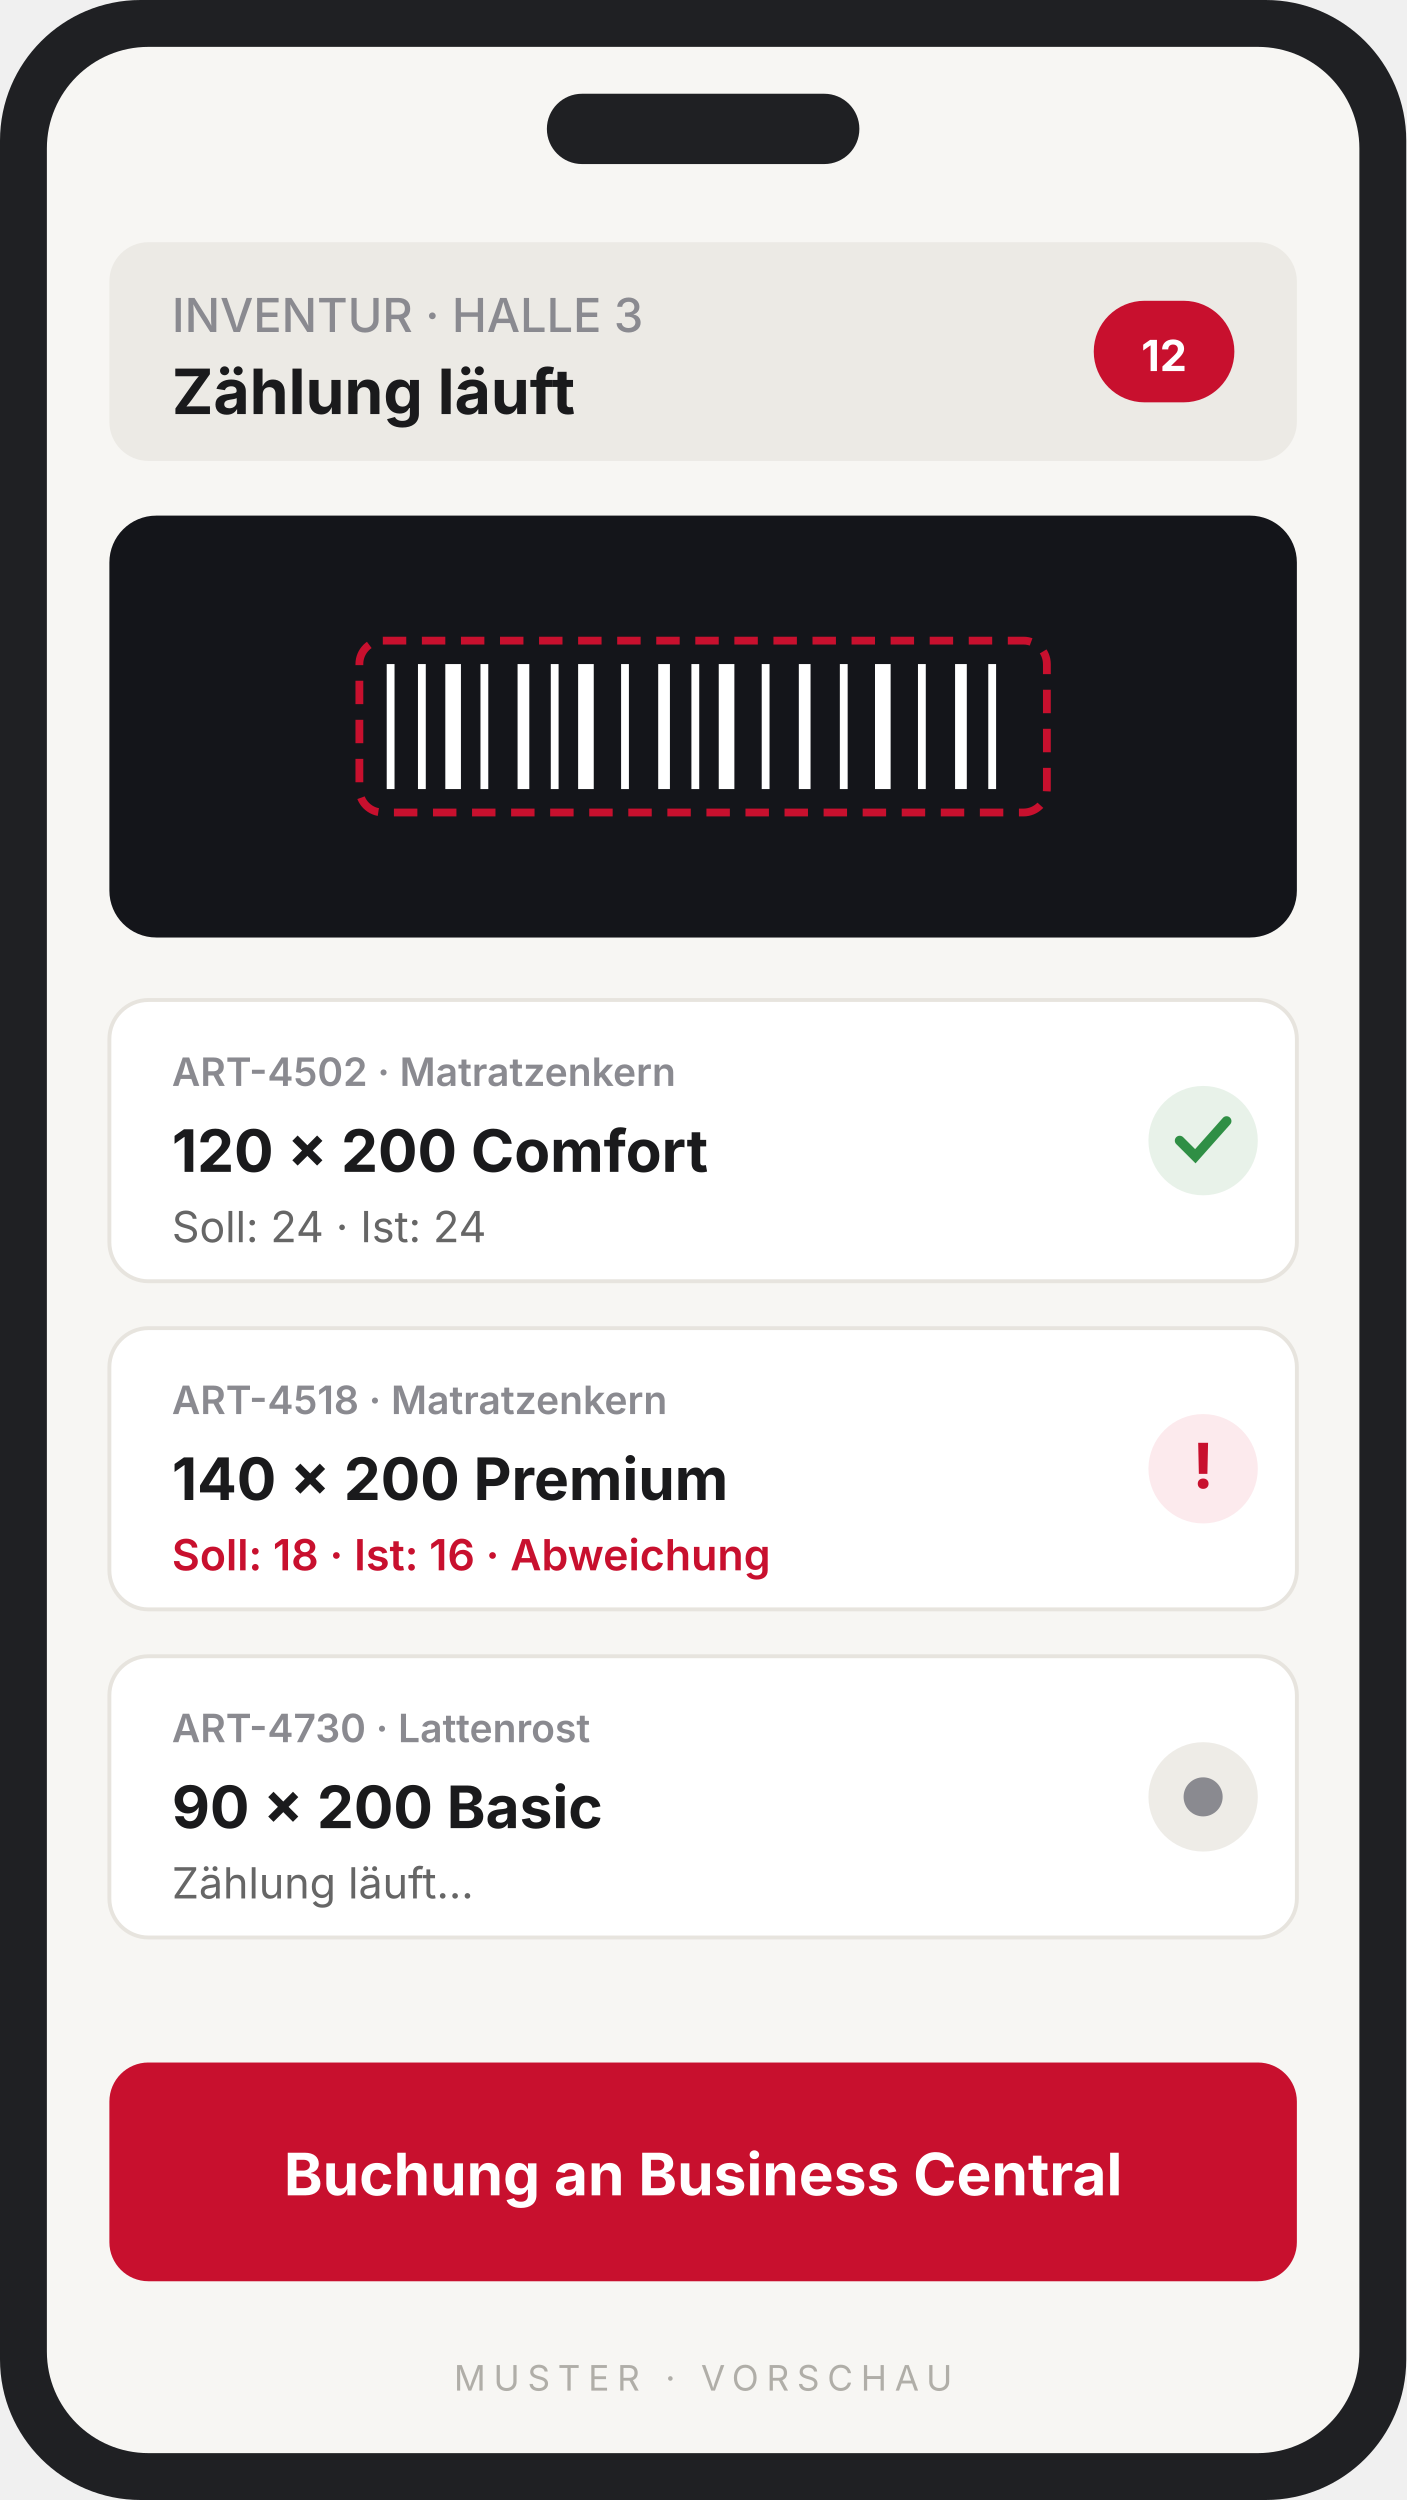
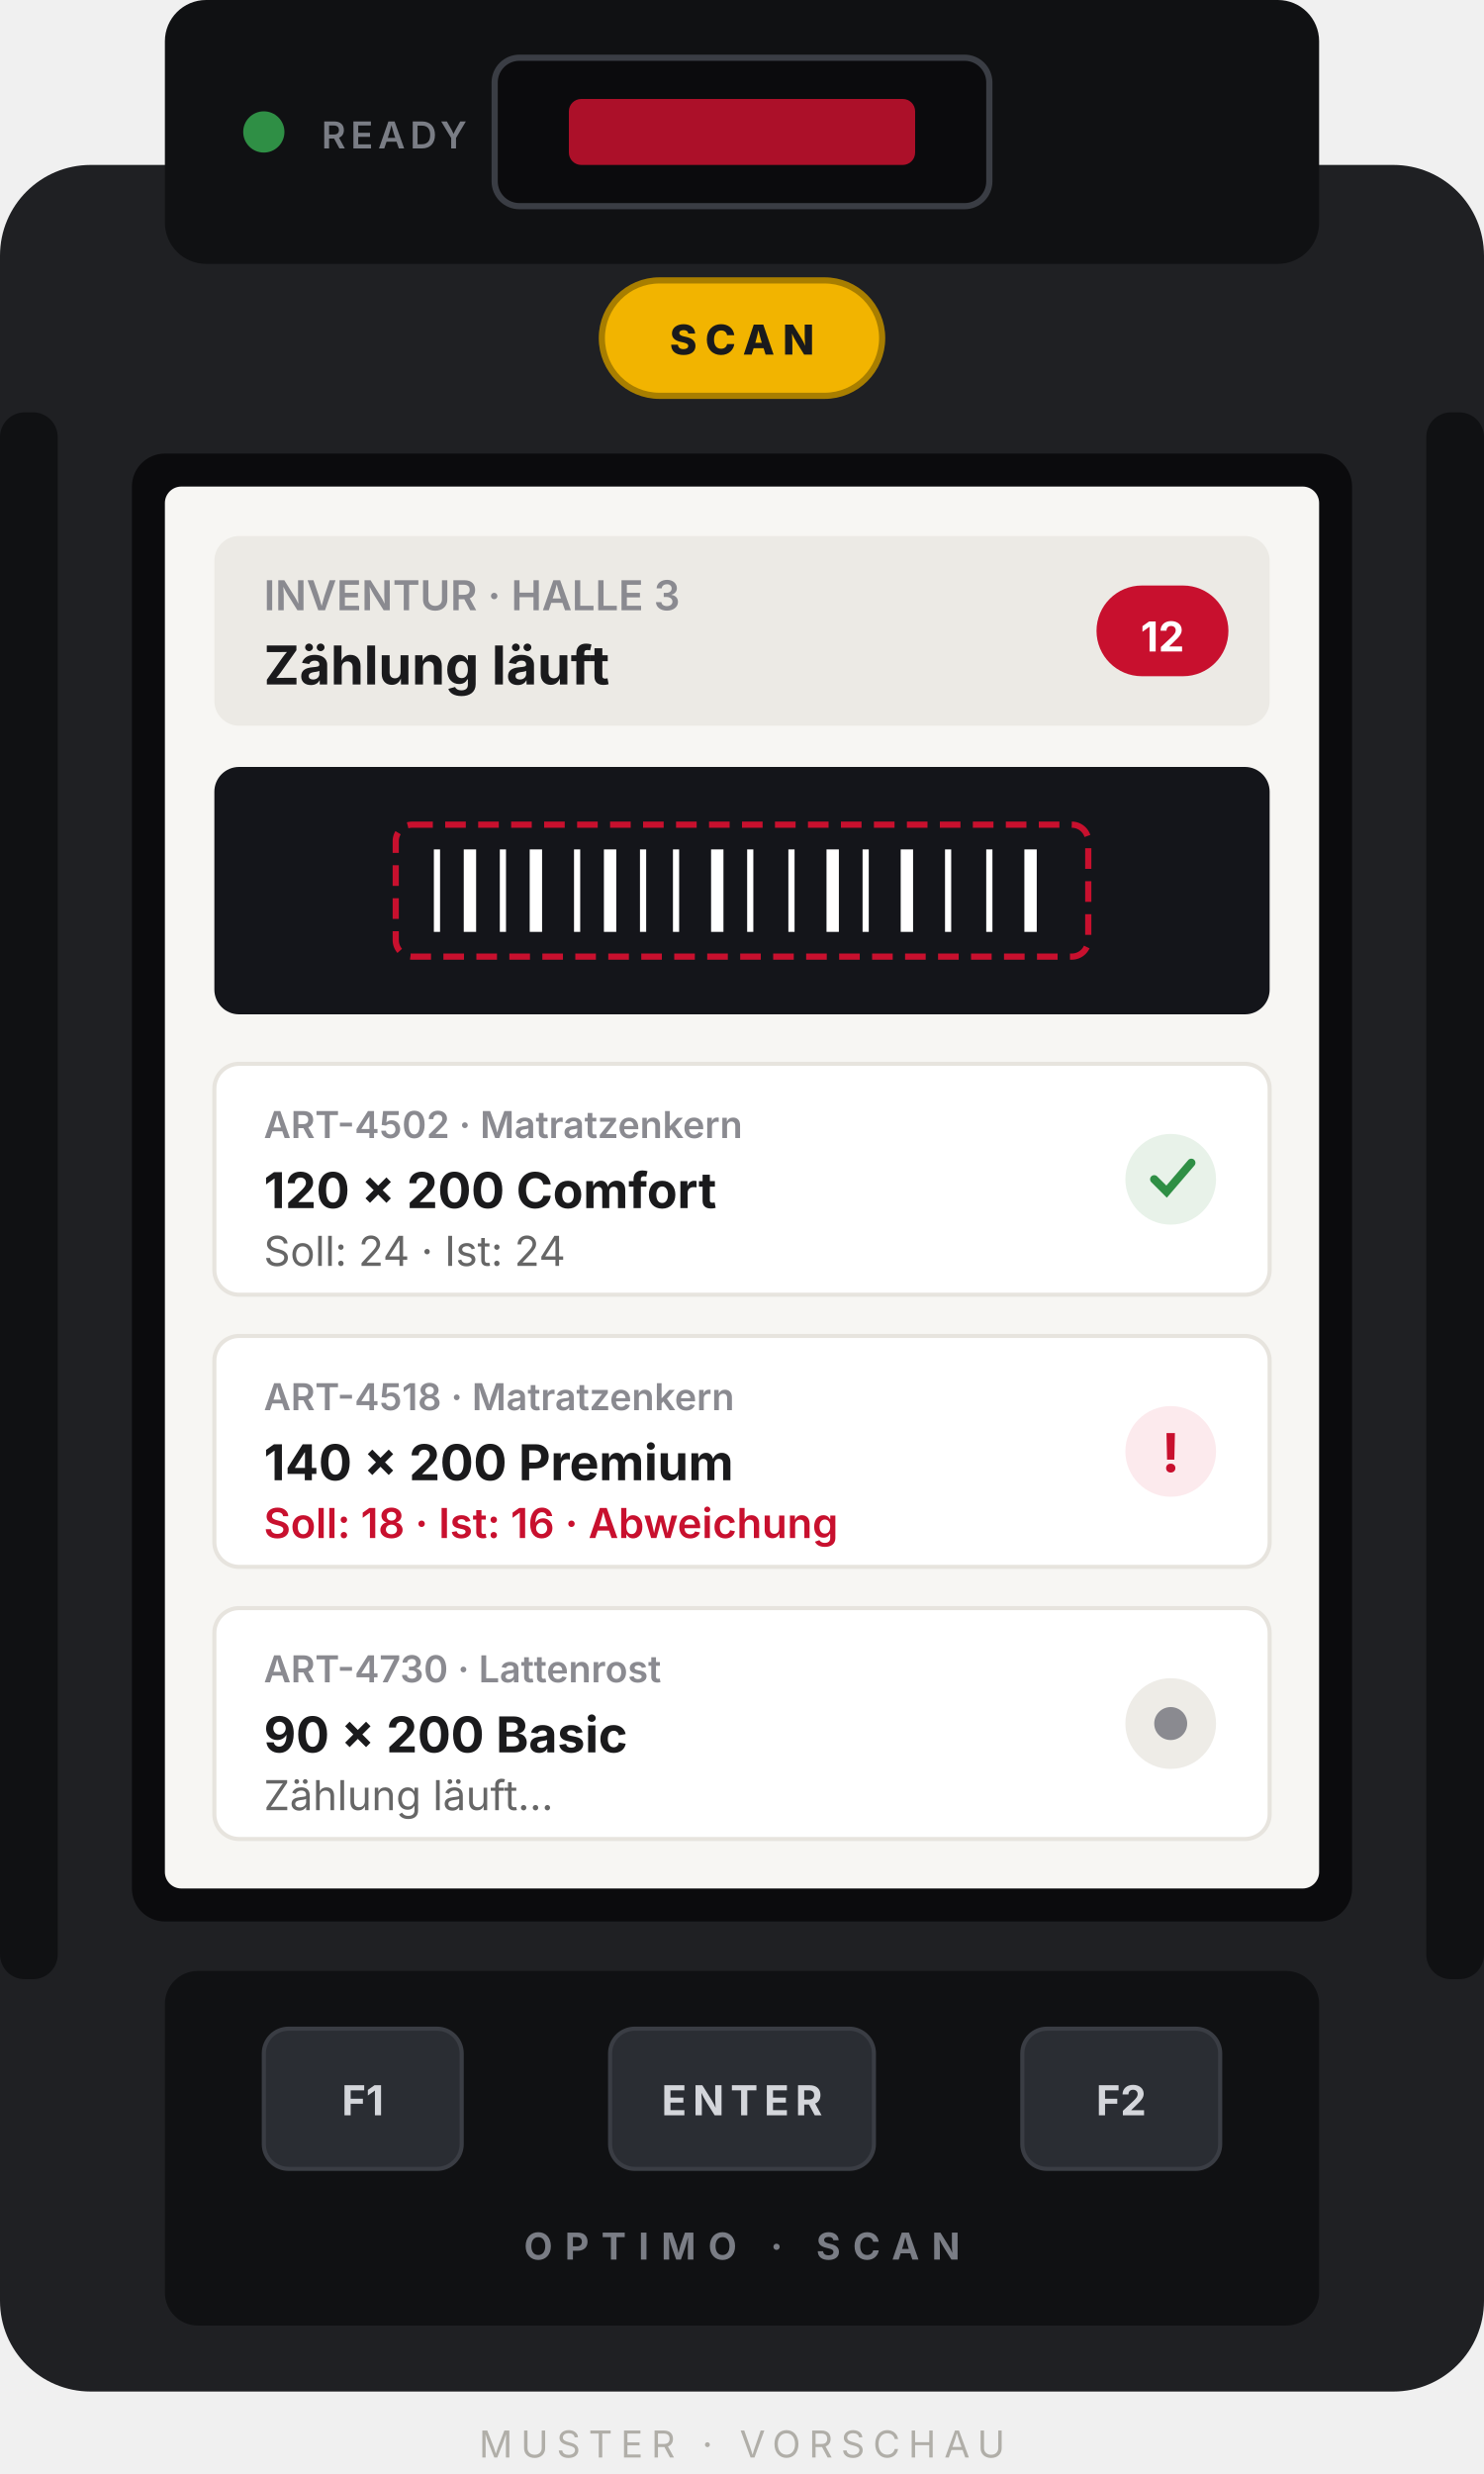
- <svg xmlns="http://www.w3.org/2000/svg" viewBox="0 0 360 640" role="img" aria-label="Muster-Screenshot: Inventur-Ansicht der Scanner-App">
-   <rect x="0" y="0" width="360" height="640" rx="36" fill="#1F2023" />
-   <rect x="12" y="12" width="336" height="616" rx="26" fill="#F7F6F3" />
-   <rect x="140" y="24" width="80" height="18" rx="9" fill="#1F2023" />
-   <rect x="28" y="62" width="304" height="56" rx="10" fill="#ECEAE5" />
-   <text x="44" y="85" font-family="Inter, Arial, sans-serif" font-size="12" fill="#8A8A90" font-weight="500">INVENTUR · HALLE 3</text>
-   <text x="44" y="106" font-family="Inter, Arial, sans-serif" font-size="16" fill="#1A1A1C" font-weight="700">Zählung läuft</text>
-   <rect x="280" y="77" width="36" height="26" rx="13" fill="#C8102E" />
-   <text x="298" y="95" font-family="Inter, Arial, sans-serif" font-size="11" fill="#fff" font-weight="700" text-anchor="middle">12</text>
-   <rect x="28" y="132" width="304" height="108" rx="12" fill="#14151A" />
-   <rect x="92" y="164" width="176" height="44" rx="6" fill="none" stroke="#C8102E" stroke-width="2" stroke-dasharray="6 4" />
-   <g stroke="#fff" stroke-width="2">
-     <line x1="100" y1="170" x2="100" y2="202" />
-     <line x1="108" y1="170" x2="108" y2="202" />
-     <line x1="116" y1="170" x2="116" y2="202" stroke-width="4" />
-     <line x1="124" y1="170" x2="124" y2="202" />
-     <line x1="134" y1="170" x2="134" y2="202" stroke-width="3" />
-     <line x1="142" y1="170" x2="142" y2="202" />
-     <line x1="150" y1="170" x2="150" y2="202" stroke-width="4" />
-     <line x1="160" y1="170" x2="160" y2="202" />
-     <line x1="170" y1="170" x2="170" y2="202" stroke-width="3" />
-     <line x1="178" y1="170" x2="178" y2="202" />
-     <line x1="186" y1="170" x2="186" y2="202" stroke-width="4" />
-     <line x1="196" y1="170" x2="196" y2="202" />
-     <line x1="206" y1="170" x2="206" y2="202" stroke-width="3" />
-     <line x1="216" y1="170" x2="216" y2="202" />
-     <line x1="226" y1="170" x2="226" y2="202" stroke-width="4" />
-     <line x1="236" y1="170" x2="236" y2="202" />
-     <line x1="246" y1="170" x2="246" y2="202" stroke-width="3" />
-     <line x1="254" y1="170" x2="254" y2="202" />
+ <svg xmlns="http://www.w3.org/2000/svg" viewBox="0 0 360 600" role="img" aria-label="Muster-Screenshot: Inventur-Ansicht auf einem Handheld-Scanner">
+   <rect x="0" y="40" width="360" height="540" rx="22" fill="#1F2023" />
+   <rect x="0" y="100" width="14" height="380" rx="6" fill="#101113" />
+   <rect x="346" y="100" width="14" height="380" rx="6" fill="#101113" />
+   <rect x="40" y="0" width="280" height="64" rx="10" fill="#101113" />
+   <rect x="120" y="14" width="120" height="36" rx="6" fill="#0B0B0D" stroke="#3A3D44" stroke-width="1.5" />
+   <rect x="138" y="24" width="84" height="16" rx="3" fill="#C8102E" opacity="0.85" />
+   <circle cx="64" cy="32" r="5" fill="#2F8F45" />
+   <text x="78" y="36" font-family="Inter, Arial, sans-serif" font-size="9" fill="#7A7D85" font-weight="600" letter-spacing="1.2">READY</text>
+   <rect x="146" y="68" width="68" height="28" rx="14" fill="#F2B400" stroke="#A87E00" stroke-width="1.5" />
+   <text x="180" y="86" font-family="Inter, Arial, sans-serif" font-size="10" fill="#1A1A1C" font-weight="800" text-anchor="middle" letter-spacing="2">SCAN</text>
+   <rect x="32" y="110" width="296" height="356" rx="8" fill="#0B0B0D" />
+   <rect x="40" y="118" width="280" height="340" rx="4" fill="#F7F6F3" />
+   <rect x="52" y="130" width="256" height="46" rx="6" fill="#ECEAE5" />
+   <text x="64" y="148" font-family="Inter, Arial, sans-serif" font-size="10" fill="#8A8A90" font-weight="600">INVENTUR · HALLE 3</text>
+   <text x="64" y="166" font-family="Inter, Arial, sans-serif" font-size="13" fill="#1A1A1C" font-weight="700">Zählung läuft</text>
+   <rect x="266" y="142" width="32" height="22" rx="11" fill="#C8102E" />
+   <text x="282" y="158" font-family="Inter, Arial, sans-serif" font-size="10" fill="#fff" font-weight="700" text-anchor="middle">12</text>
+   <rect x="52" y="186" width="256" height="60" rx="6" fill="#14151A" />
+   <rect x="96" y="200" width="168" height="32" rx="4" fill="none" stroke="#C8102E" stroke-width="1.5" stroke-dasharray="5 3" />
+   <g stroke="#fff" stroke-width="1.5">
+     <line x1="106" y1="206" x2="106" y2="226" />
+     <line x1="114" y1="206" x2="114" y2="226" stroke-width="3" />
+     <line x1="122" y1="206" x2="122" y2="226" />
+     <line x1="130" y1="206" x2="130" y2="226" stroke-width="3" />
+     <line x1="140" y1="206" x2="140" y2="226" />
+     <line x1="148" y1="206" x2="148" y2="226" stroke-width="3" />
+     <line x1="156" y1="206" x2="156" y2="226" />
+     <line x1="164" y1="206" x2="164" y2="226" />
+     <line x1="174" y1="206" x2="174" y2="226" stroke-width="3" />
+     <line x1="182" y1="206" x2="182" y2="226" />
+     <line x1="192" y1="206" x2="192" y2="226" />
+     <line x1="202" y1="206" x2="202" y2="226" stroke-width="3" />
+     <line x1="210" y1="206" x2="210" y2="226" />
+     <line x1="220" y1="206" x2="220" y2="226" stroke-width="3" />
+     <line x1="230" y1="206" x2="230" y2="226" />
+     <line x1="240" y1="206" x2="240" y2="226" />
+     <line x1="250" y1="206" x2="250" y2="226" stroke-width="3" />
  </g>
  <g font-family="Inter, Arial, sans-serif">
-     <rect x="28" y="256" width="304" height="72" rx="10" fill="#fff" stroke="#E7E4DE" />
-     <text x="44" y="278" font-size="10" fill="#8A8A90" font-weight="600">ART-4502 · Matratzenkern</text>
-     <text x="44" y="300" font-size="15" fill="#1A1A1C" font-weight="700">120 × 200 Comfort</text>
-     <text x="44" y="318" font-size="11" fill="#666">Soll: 24 · Ist: 24</text>
-     <circle cx="308" cy="292" r="14" fill="#E8F2E9" />
-     <path d="M302 292 l4 4 l8 -9" stroke="#2F8F45" stroke-width="2.5" fill="none" stroke-linecap="round" />
-     <rect x="28" y="340" width="304" height="72" rx="10" fill="#fff" stroke="#E7E4DE" />
-     <text x="44" y="362" font-size="10" fill="#8A8A90" font-weight="600">ART-4518 · Matratzenkern</text>
-     <text x="44" y="384" font-size="15" fill="#1A1A1C" font-weight="700">140 × 200 Premium</text>
-     <text x="44" y="402" font-size="11" fill="#C8102E" font-weight="600">Soll: 18 · Ist: 16 · Abweichung</text>
-     <circle cx="308" cy="376" r="14" fill="#FCEAED" />
-     <text x="308" y="381" font-size="16" fill="#C8102E" text-anchor="middle" font-weight="700">!</text>
-     <rect x="28" y="424" width="304" height="72" rx="10" fill="#fff" stroke="#E7E4DE" />
-     <text x="44" y="446" font-size="10" fill="#8A8A90" font-weight="600">ART-4730 · Lattenrost</text>
-     <text x="44" y="468" font-size="15" fill="#1A1A1C" font-weight="700">90 × 200 Basic</text>
-     <text x="44" y="486" font-size="11" fill="#666">Zählung läuft…</text>
-     <circle cx="308" cy="460" r="14" fill="#EEECE7" />
-     <circle cx="308" cy="460" r="5" fill="#8A8A90" />
+     <rect x="52" y="258" width="256" height="56" rx="6" fill="#fff" stroke="#E7E4DE" />
+     <text x="64" y="276" font-size="9" fill="#8A8A90" font-weight="600">ART-4502 · Matratzenkern</text>
+     <text x="64" y="293" font-size="12" fill="#1A1A1C" font-weight="700">120 × 200 Comfort</text>
+     <text x="64" y="307" font-size="10" fill="#666">Soll: 24 · Ist: 24</text>
+     <circle cx="284" cy="286" r="11" fill="#E8F2E9" />
+     <path d="M280 286 l3 3 l6 -7" stroke="#2F8F45" stroke-width="2" fill="none" stroke-linecap="round" />
+     <rect x="52" y="324" width="256" height="56" rx="6" fill="#fff" stroke="#E7E4DE" />
+     <text x="64" y="342" font-size="9" fill="#8A8A90" font-weight="600">ART-4518 · Matratzenkern</text>
+     <text x="64" y="359" font-size="12" fill="#1A1A1C" font-weight="700">140 × 200 Premium</text>
+     <text x="64" y="373" font-size="10" fill="#C8102E" font-weight="600">Soll: 18 · Ist: 16 · Abweichung</text>
+     <circle cx="284" cy="352" r="11" fill="#FCEAED" />
+     <text x="284" y="357" font-size="13" fill="#C8102E" text-anchor="middle" font-weight="700">!</text>
+     <rect x="52" y="390" width="256" height="56" rx="6" fill="#fff" stroke="#E7E4DE" />
+     <text x="64" y="408" font-size="9" fill="#8A8A90" font-weight="600">ART-4730 · Lattenrost</text>
+     <text x="64" y="425" font-size="12" fill="#1A1A1C" font-weight="700">90 × 200 Basic</text>
+     <text x="64" y="439" font-size="10" fill="#666">Zählung läuft…</text>
+     <circle cx="284" cy="418" r="11" fill="#EEECE7" />
+     <circle cx="284" cy="418" r="4" fill="#8A8A90" />
  </g>
-   <rect x="28" y="528" width="304" height="56" rx="10" fill="#C8102E" />
-   <text x="180" y="562" font-family="Inter, Arial, sans-serif" font-size="15" fill="#fff" font-weight="700" text-anchor="middle">Buchung an Business Central</text>
-   <text x="180" y="612" font-family="Inter, Arial, sans-serif" font-size="9" fill="#B0AEA8" text-anchor="middle" letter-spacing="2">MUSTER · VORSCHAU</text>
+   <rect x="40" y="478" width="280" height="86" rx="8" fill="#101113" />
+   <rect x="148" y="492" width="64" height="34" rx="6" fill="#2A2D33" stroke="#3A3D44" />
+   <text x="180" y="513" font-family="Inter, Arial, sans-serif" font-size="10" fill="#D4D6DB" font-weight="700" text-anchor="middle" letter-spacing="1.5">ENTER</text>
+   <rect x="64" y="492" width="48" height="34" rx="6" fill="#2A2D33" stroke="#3A3D44" />
+   <text x="88" y="513" font-family="Inter, Arial, sans-serif" font-size="10" fill="#D4D6DB" font-weight="700" text-anchor="middle">F1</text>
+   <rect x="248" y="492" width="48" height="34" rx="6" fill="#2A2D33" stroke="#3A3D44" />
+   <text x="272" y="513" font-family="Inter, Arial, sans-serif" font-size="10" fill="#D4D6DB" font-weight="700" text-anchor="middle">F2</text>
+   <text x="180" y="548" font-family="Inter, Arial, sans-serif" font-size="9" fill="#7A7D85" font-weight="700" text-anchor="middle" letter-spacing="3">OPTIMO · SCAN</text>
+   <text x="180" y="596" font-family="Inter, Arial, sans-serif" font-size="9" fill="#B0AEA8" text-anchor="middle" letter-spacing="2">MUSTER · VORSCHAU</text>
</svg>
